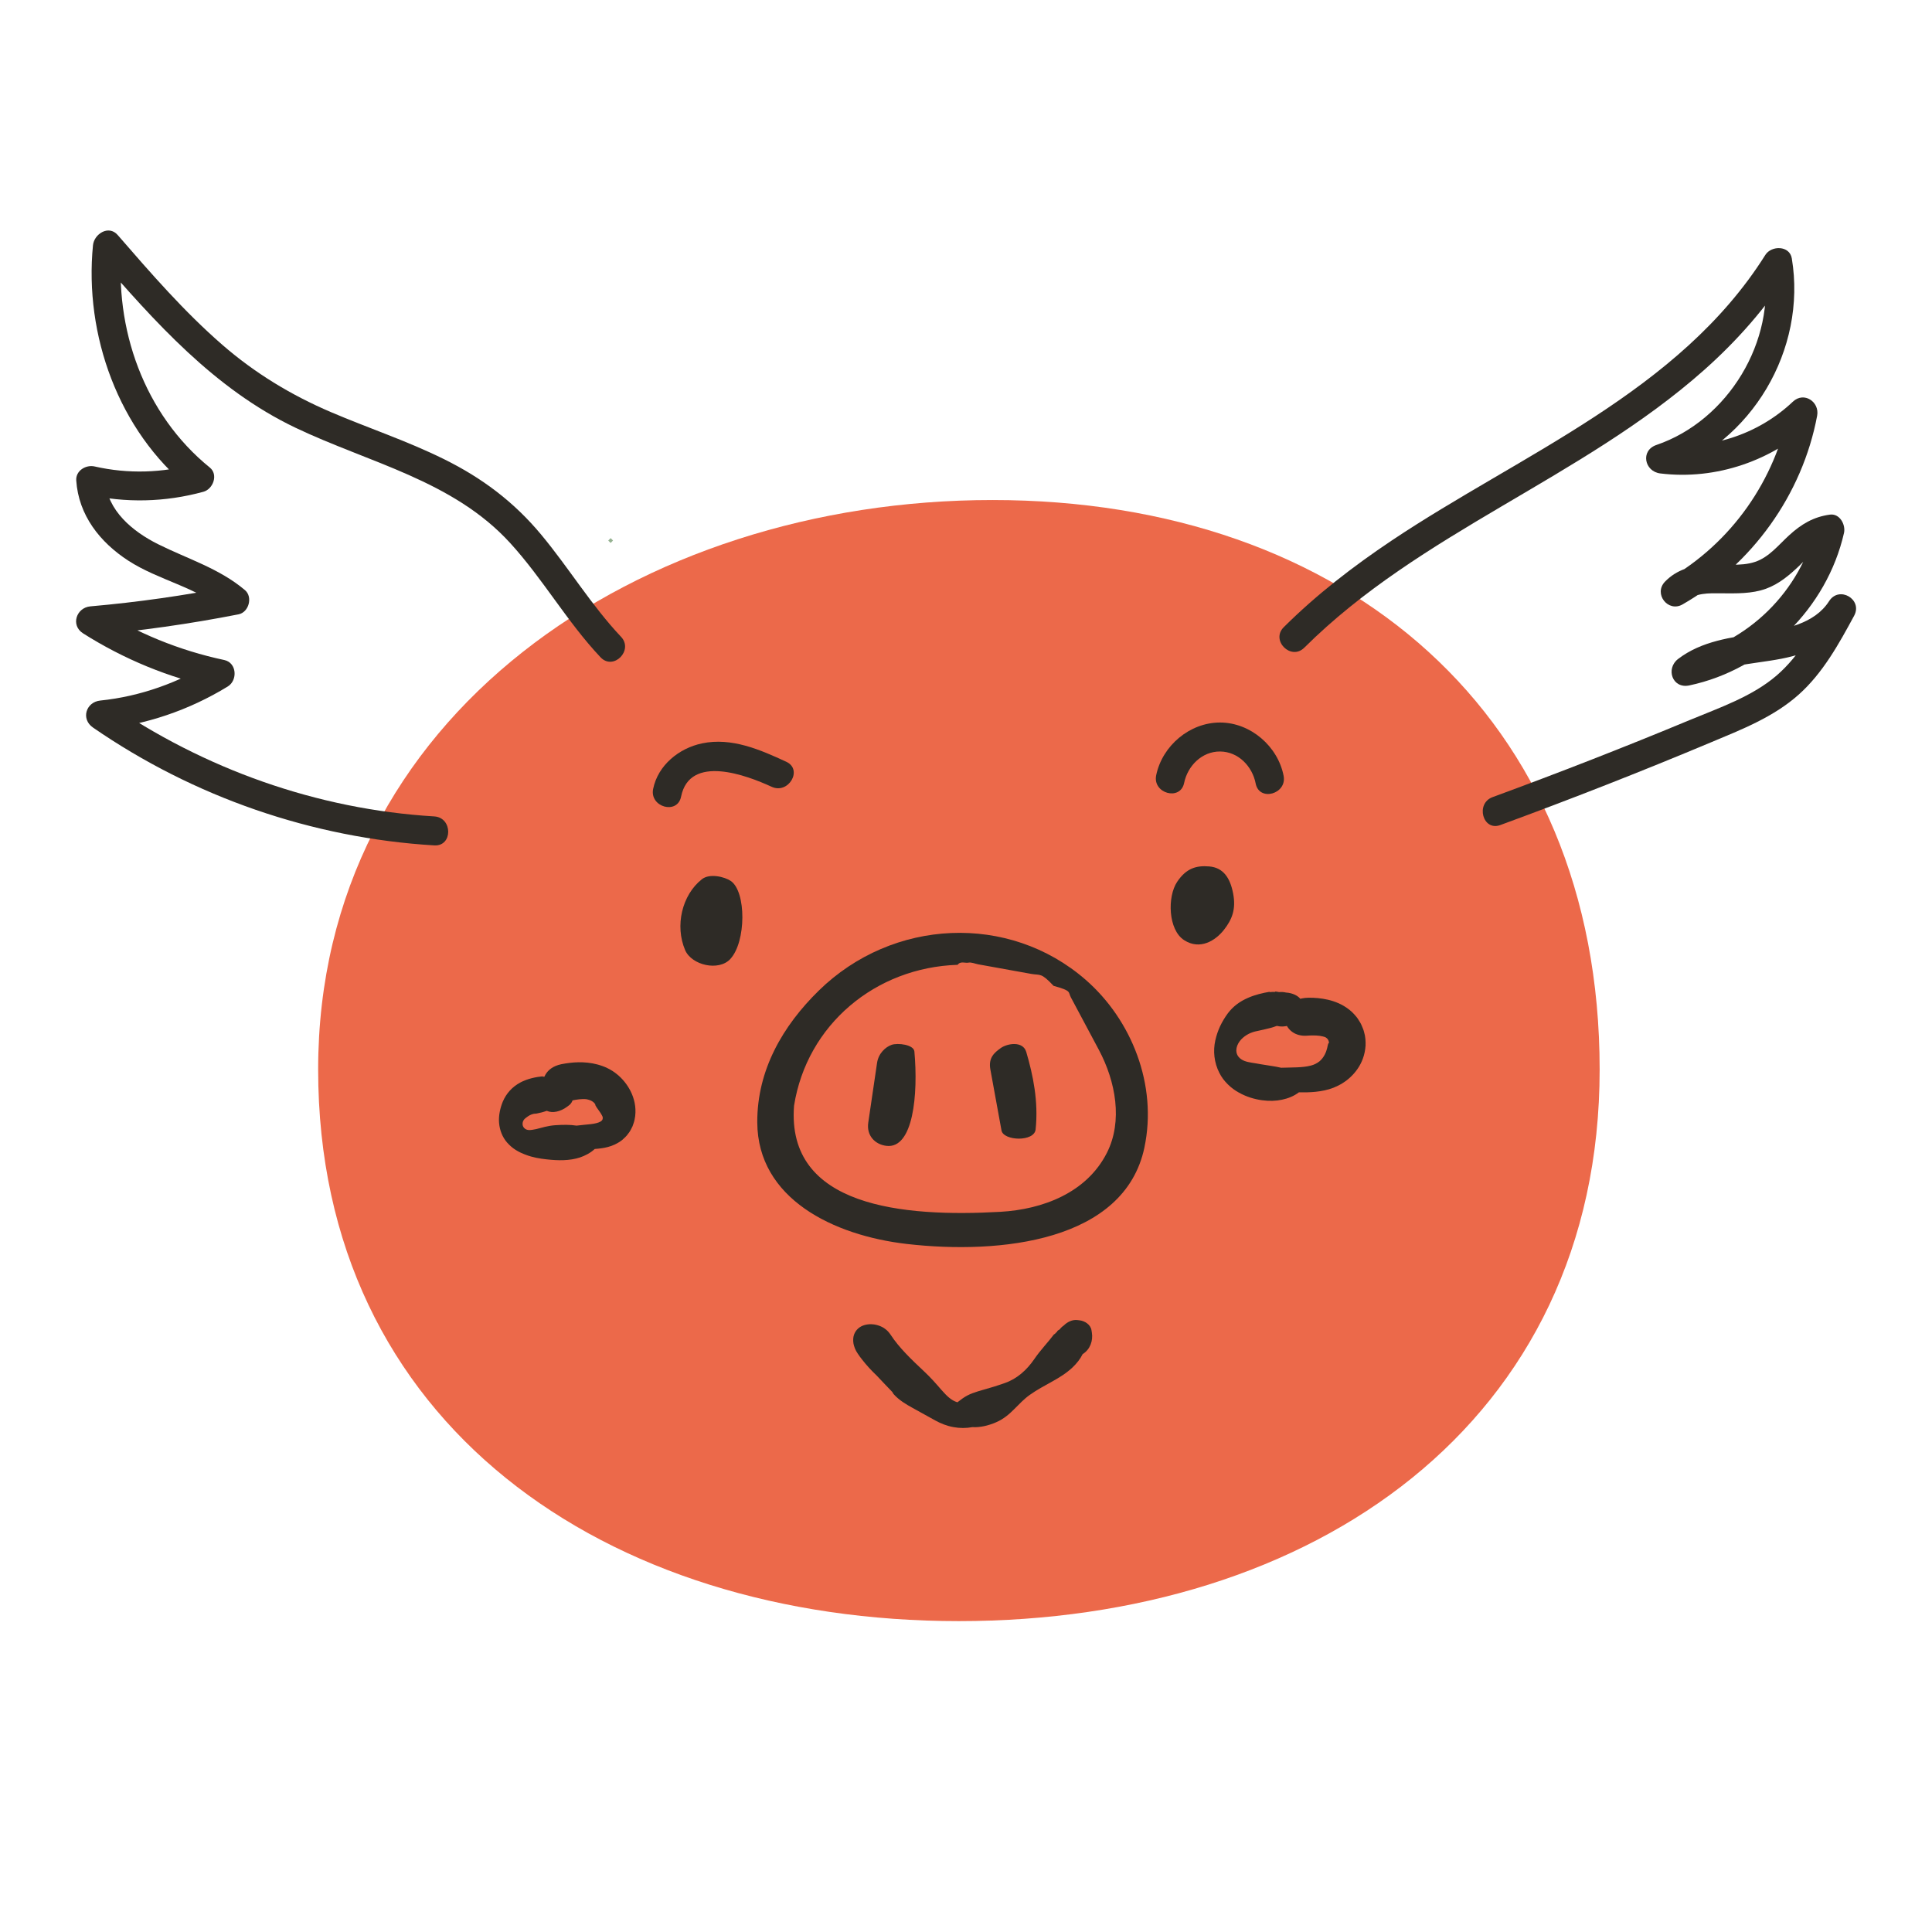
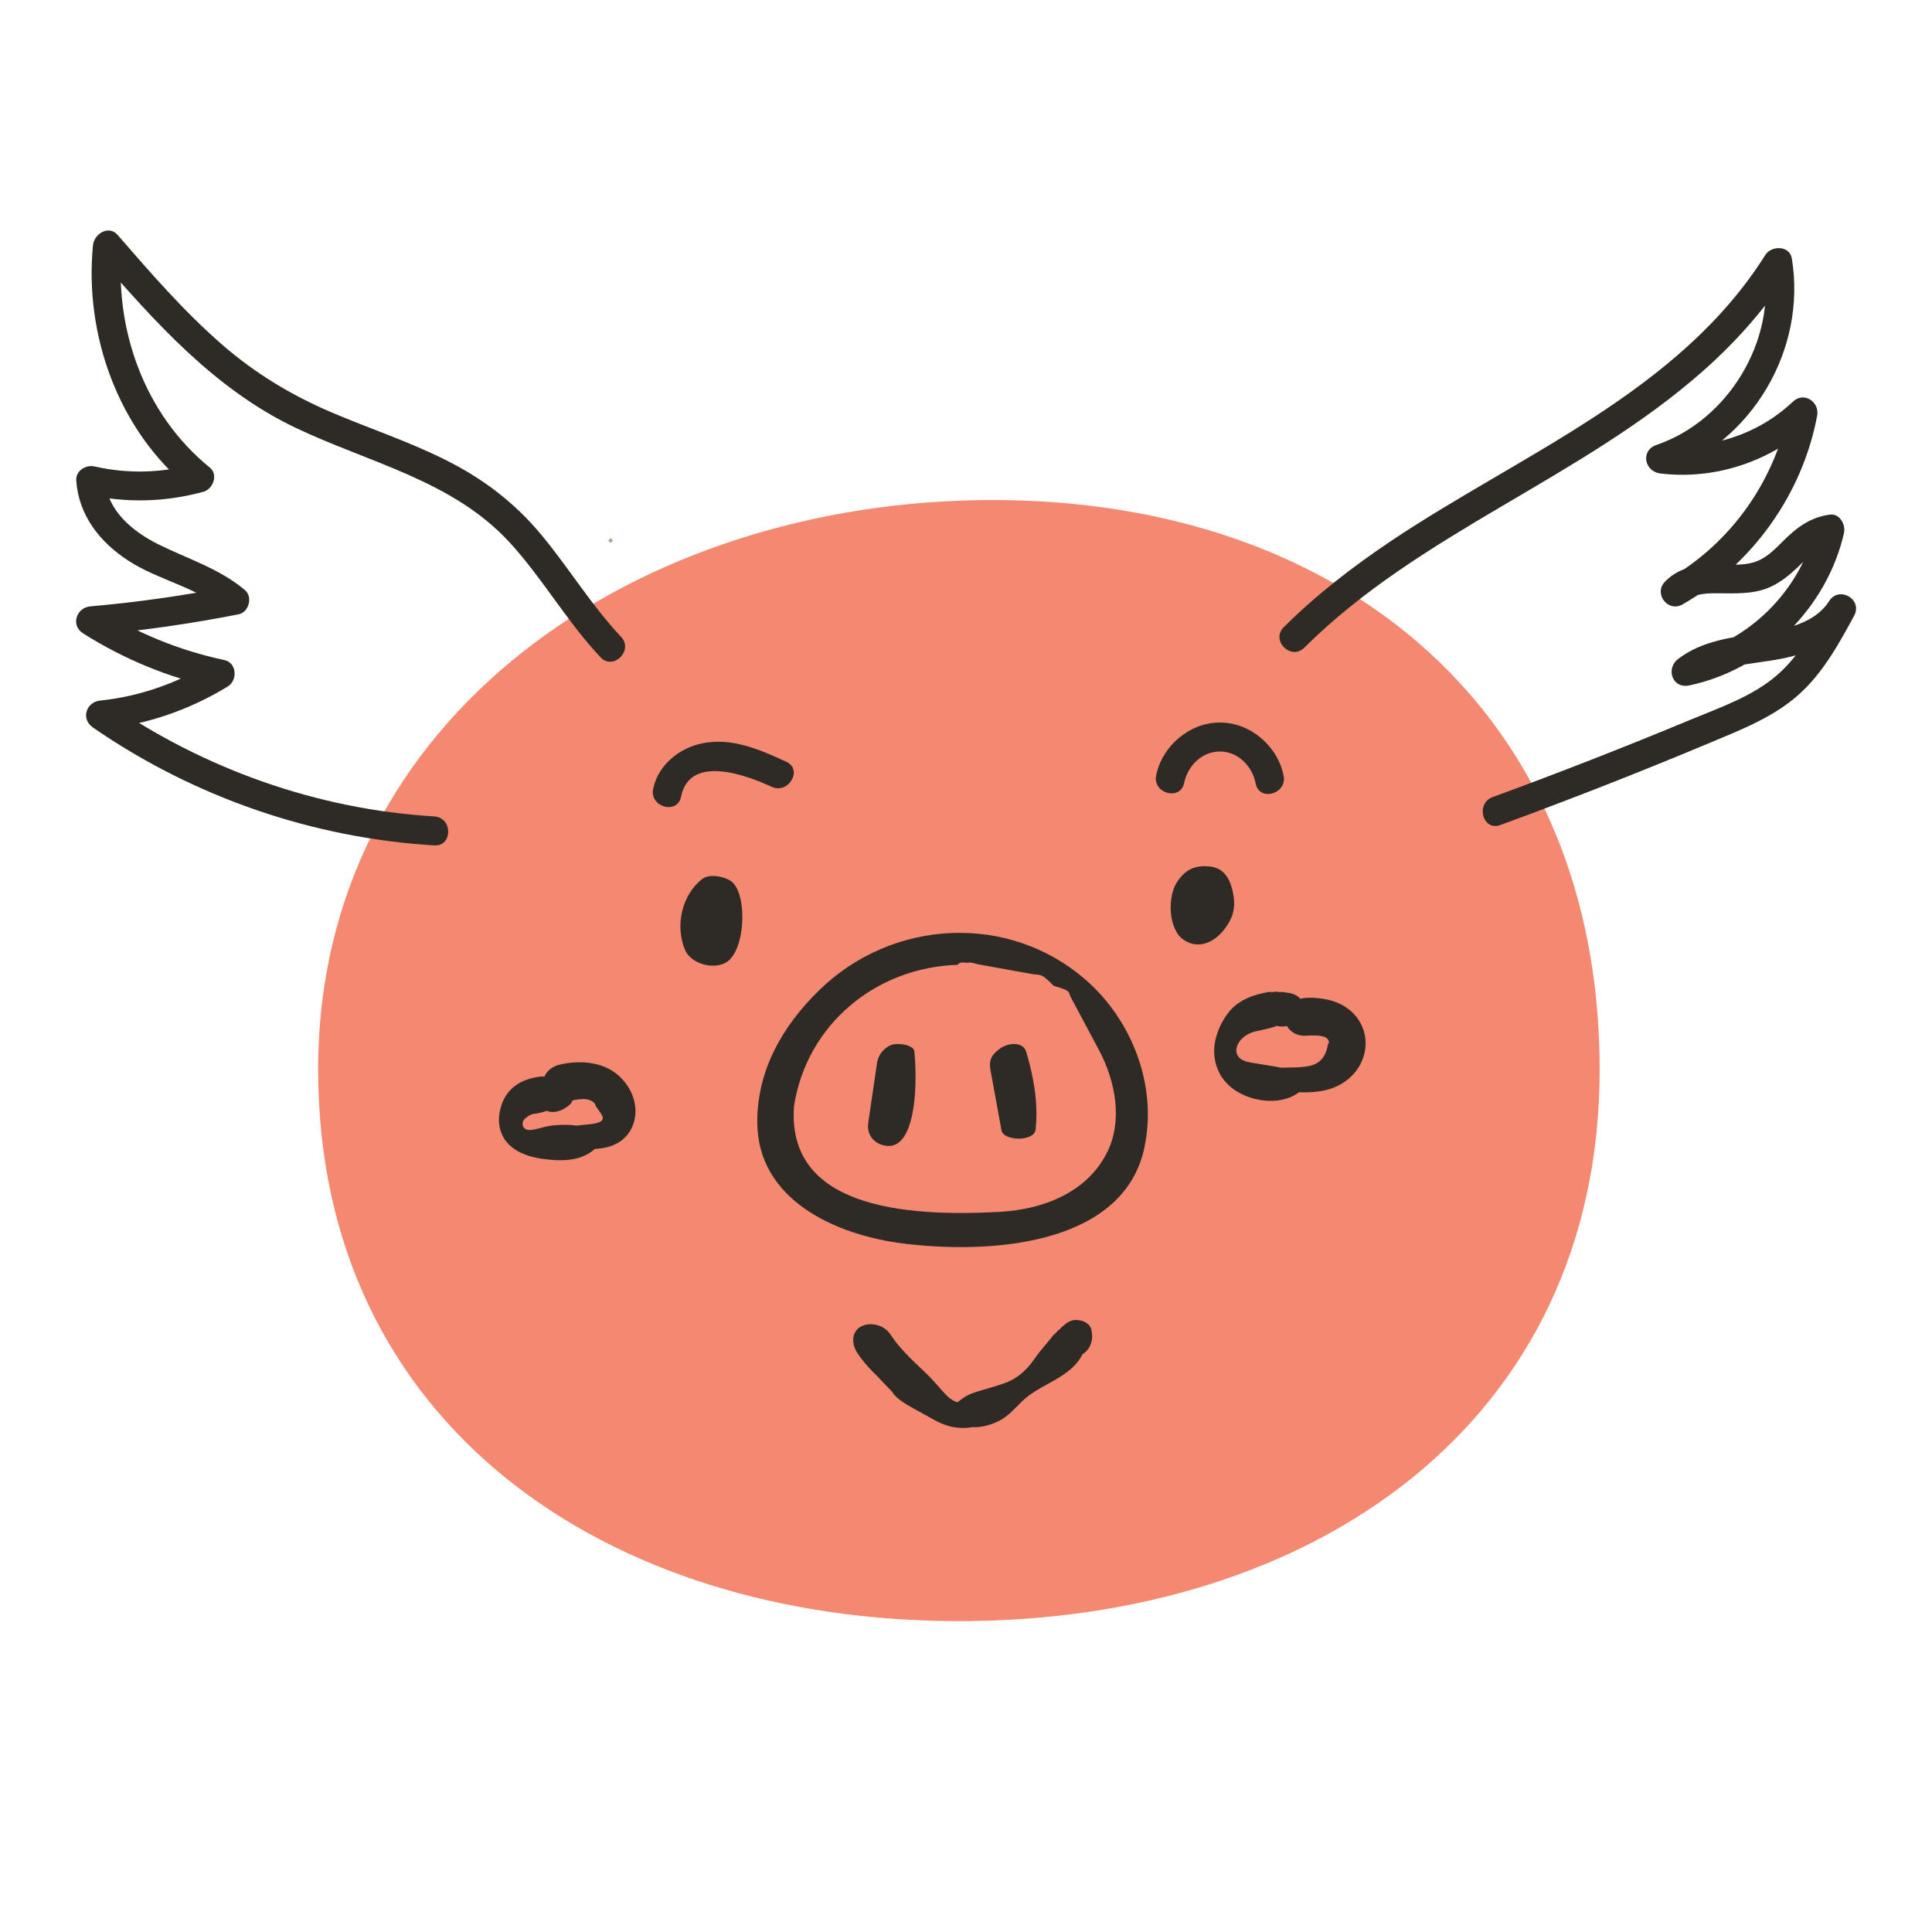
<svg xmlns="http://www.w3.org/2000/svg" id="Layer_1" data-name="Layer 1" viewBox="0 0 800 800">
  <defs>
    <style>
      .cls-1 {
        fill: #94b190;
      }

      .cls-2 {
        fill: #2e2b26;
      }

      .cls-3 {
-         fill: #EC694A;
+         fill: #f48870;
      }
    </style>
  </defs>
  <path class="cls-3" d="M131.74,442.85c0,146.53,118.79,228.42,265.32,228.42s265.32-81.89,265.32-228.42-104.89-235.8-251.42-235.8-279.22,89.27-279.22,235.8Z" />
  <path class="cls-2" d="M473.87,475.22c-8.29,38.88-59.7,44.32-98.34,39.88-30.44-3.5-61.82-18.75-61.96-50.36-.09-21.67,10.58-39.98,25.48-54.56,30.61-29.95,78.75-32.11,110.45-4.51,19.03,16.56,29.89,43.57,24.36,69.55ZM455.03,434.75l-11.6-21.75c-1.21-2.27.47-2.69-7.16-4.78-5.28-5.64-5.47-4.27-9.25-4.95l-21.89-3.95c-1.29-.23-2.99-.98-4.17-.7s-3.28-.78-4.42.89c-34.03,1.09-62.41,24.77-67.74,58.33-3.26,41.94,45.15,46.22,85.39,43.95,17.66-1,35.8-7.92,44.16-24.44,6.65-13.14,3.63-29.55-3.32-42.6Z" />
  <rect class="cls-1" x="252.14" y="223.11" width="1.41" height="1.41" transform="translate(-84.2 244.35) rotate(-45)" />
  <path class="cls-3" d="M378.63,435.4c-.26-2.88-6.98-3.63-9.45-2.75s-5.42,3.48-6.01,7.48l-3.64,24.72c-.8,5.4,2.82,9.04,7.49,9.62,11.17,1.37,13.22-21.34,11.61-39.07ZM428.83,467.67c1.21-11.56-1.05-22.42-3.87-32.04-1.37-4.69-7.85-3.59-10.6-1.62s-5.16,4-4.28,8.79l4.62,25.31c.79,4.35,13.58,4.82,14.13-.43Z" />
  <path class="cls-2" d="M378.63,435.4c1.61,17.73-.44,40.44-11.61,39.07-4.67-.57-8.29-4.22-7.49-9.62l3.64-24.72c.59-4,3.51-6.59,6.01-7.48s9.19-.13,9.45,2.75Z" />
  <path class="cls-2" d="M428.83,467.67c-.55,5.25-13.34,4.78-14.13.43l-4.62-25.31c-.87-4.79,1.66-6.92,4.28-8.79,2.76-1.97,9.23-3.07,10.6,1.62,2.82,9.62,5.08,20.48,3.87,32.04Z" />
  <path class="cls-2" d="M446.97,546.71l-.94-.11c-1.98-.22-4.07.77-5.59,2.3-.61.4-1.17.93-1.65,1.57-.22.14-.44.24-.65.41l-.37.28.07.15c-.46.39-.88.83-1.27,1.29l.09-.35c-2.82,3.74-5.78,6.7-8.39,10.53-3.07,4.48-7.11,8.11-12.04,9.85-.96.36-1.95.68-2.95,1-1,.35-1.96.63-2.92.91-1.91.56-3.75,1.07-5.39,1.58-1.65.51-3.09,1.03-4.42,1.73-1.34.7-2.57,1.61-4.11,2.81-2.58-.77-4.44-2.69-6.56-5.07-1.04-1.19-2.19-2.54-3.41-3.86-1.21-1.31-2.45-2.59-3.76-3.81-5.37-5.04-10.42-9.87-13.89-15.19-.69-1.01-1.39-1.8-2.25-2.42-.79-.63-1.73-1.08-2.68-1.41-1.88-.66-4.08-.77-5.99-.2-1.91.57-3.53,1.87-4.28,3.99-.35,1.04-.43,2.27-.22,3.63.26,1.32.8,2.8,1.8,4.22.53.83,1.12,1.58,1.7,2.33,1.91,2.47,3.98,4.7,6.11,6.72,2.19,2.35,4.39,4.61,6.51,6.84.14.32.31.63.55.89,2.18,2.43,5.02,4.14,7.87,5.7,3.13,1.73,6.29,3.48,9.4,5.2,2.15,1.19,4.77,2.24,7.43,2.71,2.66.5,5.35.48,7.81.02,3.2.18,6.61-.6,9.85-2,3.23-1.38,5.59-3.5,7.62-5.54,2.07-2.04,3.94-4.11,6.39-5.84,3.03-2.16,6.1-3.74,9.12-5.44,3.02-1.69,6-3.48,8.64-5.99,1.67-1.6,3.15-3.47,4.09-5.41,3.18-1.99,4.37-5.61,3.82-8.98l-.15-.95c-.38-2.34-2.81-3.85-4.96-4.09Z" />
  <g id="eyes">
    <path class="cls-2" d="M302.44,397.08c-4.84,5.24-16.07,2.59-18.74-3.66-4.31-10.09-1.31-22.84,6.95-29.36,3.21-2.53,9.43-1.01,11.98.75,6.41,4.43,6.37,25.14-.2,32.26Z" />
    <path class="cls-2" d="M510.61,369.95c1.25,6.51-.39,10.73-3.83,15.11s-9.85,8.5-16.47,4.23-7-17.98-2.88-24.14c3.79-5.66,7.96-6.83,13.3-6.38,5.77.49,8.64,4.69,9.88,11.18Z" />
  </g>
  <g id="ears">
    <path class="cls-2" d="M540.07,268.21c48.07-47.89,114.84-70.02,165.38-114.83,13.8-12.23,26.08-26.13,35.91-41.75l-10.97-1.43c5.14,30.99-14.87,63.94-44.5,74.05-6.71,2.29-5,10.98,1.6,11.79,23.13,2.83,46.55-5.28,63.42-21.23l-10.03-5.84c-5.59,29.76-23.92,55.88-50.23,70.95,2.42,3.14,4.85,6.28,7.27,9.42,3.89-4.02,9.64-3.69,14.85-3.66,6.16.03,12.58.24,18.46-1.89,5.47-1.98,9.8-5.69,13.95-9.65,3.47-3.32,7.5-8.38,12.61-9.05l-5.79-7.6c-6.22,27.31-28.3,48.96-55.68,54.75,1.54,3.66,3.08,7.31,4.62,10.97,10.6-8.1,24.12-7.99,36.68-10.44,11.9-2.32,23.4-7.23,30.13-17.79-3.45-2.02-6.91-4.04-10.36-6.06-5.97,11.03-12.04,22.42-21.67,30.74-10.17,8.78-23.77,13.39-36,18.48-26.99,11.22-54.22,21.86-81.67,31.93-7.19,2.64-4.08,14.24,3.19,11.57,29.27-10.74,58.3-22.12,87.06-34.18,12.81-5.37,26.02-10.47,36.53-19.86,10-8.93,16.61-20.97,22.92-32.62,3.69-6.81-6.21-12.57-10.36-6.06-6.05,9.49-18.47,11.71-28.79,13.24-11.78,1.74-23.96,3.24-33.72,10.69-5.26,4.02-2.41,12.45,4.62,10.97,31.21-6.59,56.98-32.03,64.06-63.13.76-3.35-1.7-8.13-5.79-7.6-6.81.9-11.9,3.96-16.92,8.55-4.36,3.98-8.31,9.08-14.08,11.01-6.14,2.05-13.1.76-19.45,1.11-6.77.38-13.05,2.09-17.89,7.1s1.28,12.85,7.27,9.42c28.79-16.5,49.62-45.48,55.74-78.13,1.08-5.76-5.46-10.15-10.03-5.84-14.75,13.95-34.86,20.17-54.94,17.71l1.6,11.79c36.29-12.37,59.14-51.09,52.88-88.81-.89-5.4-8.45-5.43-10.97-1.43-35.68,56.72-101.12,82.41-154.67,118.23-15.92,10.65-31.16,22.39-44.75,35.92-5.48,5.46,3.01,13.94,8.49,8.49h0Z" />
    <path class="cls-2" d="M257.17,263.7c-12.32-13.07-21.61-28.54-33.07-42.31s-24.66-23.55-40.18-31.23-31.3-12.85-46.86-19.5c-16.45-7.03-31.49-16.14-45.01-27.89-15.82-13.75-29.6-29.65-43.31-45.45-3.74-4.32-9.78-.45-10.24,4.24-3.65,37.14,10.57,76.76,39.91,100.53.88-3.34,1.77-6.69,2.65-10.03-13.78,3.79-27.94,4.26-41.89,1.09-3.56-.81-7.87,1.71-7.6,5.79.96,14.39,9.79,25.6,21.61,33.25,12.59,8.14,28.17,10.87,39.77,20.66l2.65-10.03c-19.24,3.78-38.64,6.55-58.17,8.26-5.82.51-8.3,7.84-3.03,11.18,16.95,10.74,35.65,18.45,55.29,22.62-.48-3.66-.96-7.31-1.43-10.97-14.25,8.71-30.07,14.46-46.73,16.17-5.95.61-8.13,7.66-3.03,11.18,41.73,28.78,90.72,45.75,141.32,48.8,7.71.46,7.69-11.54,0-12-48.54-2.92-95.29-19.59-135.27-47.16-1.01,3.73-2.02,7.45-3.03,11.18,18.82-1.93,36.64-7.94,52.78-17.81,4.17-2.55,3.8-9.85-1.43-10.97-18.72-3.98-36.26-11.18-52.42-21.41-1.01,3.73-2.02,7.45-3.03,11.18,20.6-1.81,41.08-4.71,61.36-8.69,4.26-.84,6-7.2,2.65-10.03-10.69-9.02-23.68-12.88-35.99-19.02-10.46-5.23-21.04-13.87-21.88-26.4l-7.6,5.79c16.04,3.64,32.41,3.26,48.27-1.09,4.01-1.1,6.26-7.1,2.65-10.03-27.2-22.03-39.78-57.65-36.4-92.05l-10.24,4.24c23.89,27.54,48.6,55.32,82.06,71.3,30.51,14.57,65.3,21.85,88.94,47.75,13.59,14.89,23.58,32.64,37.43,47.33,5.31,5.63,13.78-2.87,8.49-8.49h0Z" />
  </g>
  <path class="cls-2" d="M490.32,324.21c1.45-7.06,7.35-13.1,14.92-13.03s13.34,6.18,14.71,13.27c1.47,7.57,13.03,4.37,11.57-3.19-2.36-12.23-13.69-22.05-26.28-22.08s-23.97,9.6-26.49,21.84c-1.55,7.54,10.01,10.76,11.57,3.19h0Z" />
  <path class="cls-2" d="M325.58,315.43c-10.89-5.03-22.62-10.17-34.86-7.62-9.56,1.99-18.29,9.06-20.27,18.88-1.52,7.54,10.05,10.77,11.57,3.19,3.58-17.8,27.29-8.8,37.5-4.09,6.96,3.22,13.07-7.12,6.06-10.36h0Z" />
  <path class="cls-2" d="M539.32,414.84l-.55-.83c-1.15-1.73-3.57-2.85-6.27-3.02-.87-.21-1.85-.28-2.88-.19-.32-.06-.62-.14-.96-.17l-.6-.06-.08.15c-.79-.02-1.6,0-2.42.13l.42-.22c-3.14.54-6.27,1.25-9.3,2.6-.76.31-1.49.72-2.23,1.11-.75.44-1.56.94-2.26,1.48-1.44,1.08-2.7,2.36-3.78,3.79-1.25,1.7-2.3,3.46-3.19,5.32-.86,1.87-1.55,3.84-2,5.94-.46,2.08-.61,4.35-.34,6.66.26,2.29.97,4.71,2.06,6.78,1.68,3.38,4.81,6.35,8.01,8.08,3.23,1.83,6.52,2.75,9.56,3.19,3.02.42,5.91.31,8.31-.21,2.47-.51,4.93-1.46,7.01-3.05,2.27.03,4.59.01,6.99-.24,2.41-.26,4.86-.71,7.38-1.69,2.61-1.04,5.03-2.51,7.12-4.5,2.08-2,3.92-4.48,5.05-7.64.58-1.63.96-3.4,1.08-5.26.07-1.86-.06-3.81-.62-5.66-.22-.96-.62-1.76-.97-2.63-.33-.86-.84-1.66-1.36-2.46-.49-.82-1.1-1.53-1.74-2.23-.62-.73-1.31-1.32-2.02-1.89-2.86-2.28-5.96-3.46-8.8-4.14-2.86-.66-5.58-.88-8.15-.84-3.97.06-6.64,1.52-8.18,3.31-1.55,1.8-1.98,3.97-1.62,5.93.36,1.97,1.48,3.74,3.1,4.91,1.63,1.18,3.75,1.76,6.28,1.55.71-.04,1.42-.1,2.08-.09,1.13-.03,2.12.07,3.07.17.86.16,1.72.32,2.26.57.16.08.32.15.41.26.1.09.24.17.34.26.13.21.34.35.42.58.16.16.16.49.29.71.02.12,0,.22.03.32,0,.11-.03.21-.02.31-.14.1-.26.19-.28.28-.16.43-.23,1.01-.43,1.82-.19.8-.52,1.77-1.04,2.75-.52.97-1.23,1.93-2.09,2.66-.97.79-2.23,1.45-3.6,1.79-3.48.92-7.81.74-12.32.9-2.81-.66-5.67-.95-8.48-1.46-2.71-.54-4.89-.67-6.7-1.36-.89-.35-1.72-.85-2.38-1.61-.62-.72-1-1.67-1-2.74.01-1.33.55-2.65,1.35-3.74.8-1.1,1.86-1.99,2.97-2.67,1.11-.69,2.31-1.14,3.4-1.42,1.18-.26,2.38-.52,3.63-.8,1.68-.39,3.57-.82,5.43-1.53,1.67.42,3.34.32,4.98-.18,1.64-.5,3.23-1.42,4.54-2.63l.74-.69c1.84-1.68,1.6-4.53.35-6.42Z" />
  <path class="cls-2" d="M237,451.38l-.37-.89c-.76-1.87-2.83-3.31-5.35-3.82-.8-.31-1.72-.5-2.73-.52-.29-.1-.58-.2-.92-.27l-.58-.11-.09.14c-.78-.1-1.58-.14-2.41-.07l.43-.19c-1.58.14-3.19.4-4.78.8-.8.19-1.59.45-2.37.73-.39.13-.78.31-1.16.48l-.57.25-.63.33c-3.43,1.82-5.85,4.59-7.26,7.9-1.03,2.46-1.83,5.78-1.56,8.79.25,3.02,1.36,5.93,3.35,8.2,1.01,1.13,2.15,2.16,3.47,2.99.66.41,1.34.8,2.06,1.14.36.17.71.34,1.12.49l1.01.4c2.98,1.15,5.94,1.61,8.55,1.9,2.47.28,4.83.44,7.2.35,2.35-.09,4.64-.43,6.76-1.13,1.07-.36,2.05-.8,3.11-1.37,1.04-.57,2.07-1.27,3-2.14,1.7-.13,3.49-.29,5.42-.81,1.92-.5,3.95-1.38,5.86-2.85.7-.63,1.44-1.26,2.05-2,.58-.76,1.22-1.52,1.64-2.41.23-.43.45-.88.67-1.33.18-.46.34-.95.49-1.42.34-.95.45-1.86.61-2.82.44-3.78-.39-7.31-1.98-10.44-1.37-2.63-3.23-4.98-5.63-6.92-1.19-.97-2.54-1.83-4.02-2.53-.77-.4-1.37-.58-2.04-.84-.66-.26-1.33-.42-1.99-.62-2.67-.71-5.34-.95-7.85-.91-2.51.05-4.87.37-7.1.81-3.4.71-5.45,2.4-6.55,4.3-1.1,1.91-1.27,4.08-.75,6,.52,1.93,1.76,3.61,3.48,4.59,1.73.99,3.89,1.28,6.26.62.66-.18,1.32-.35,1.95-.48,2.09-.45,4.03-.69,5.77-.58.48.06.91.2,1.36.32.39.15.93.33,1.09.47.25.1.49.35.75.52.23.27.5.47.7.79,0,.21.05.36.11.53.32.59.68,1.13,1.09,1.67.35.54.79,1.07,1.09,1.58.3.48.57,1,.74,1.35.13.39.12.88-.07,1.33-.12.24-.41.53-.76.73-.84.51-2.27.86-4.01,1.07-.87.11-1.81.19-2.82.28-1.02.09-2.09.2-3.12.34-2.66-.43-5.56-.39-8.71-.18-1.55.1-3.03.36-4.41.69-1.31.32-2.5.68-3.6.93-2.35.47-3.85.74-5-.52l-.08-.09c-.62-.76-.66-1.81-.35-2.59.14-.4.39-.74.66-1.02.27-.3.54-.4.93-.74.74-.59,1.6-1.02,2.35-1.24.37-.12.73-.17,1.01-.19.14-.03.27.02.37,0,.14-.02.42-.06.61-.12.57-.1,1.15-.24,1.8-.41.66-.16,1.35-.39,2.11-.65,1.27.56,2.62.63,4.09.32,1.45-.31,2.99-1.01,4.35-2.03l.77-.58c1.91-1.41,2.17-4.25,1.35-6.29Z" />
</svg>
